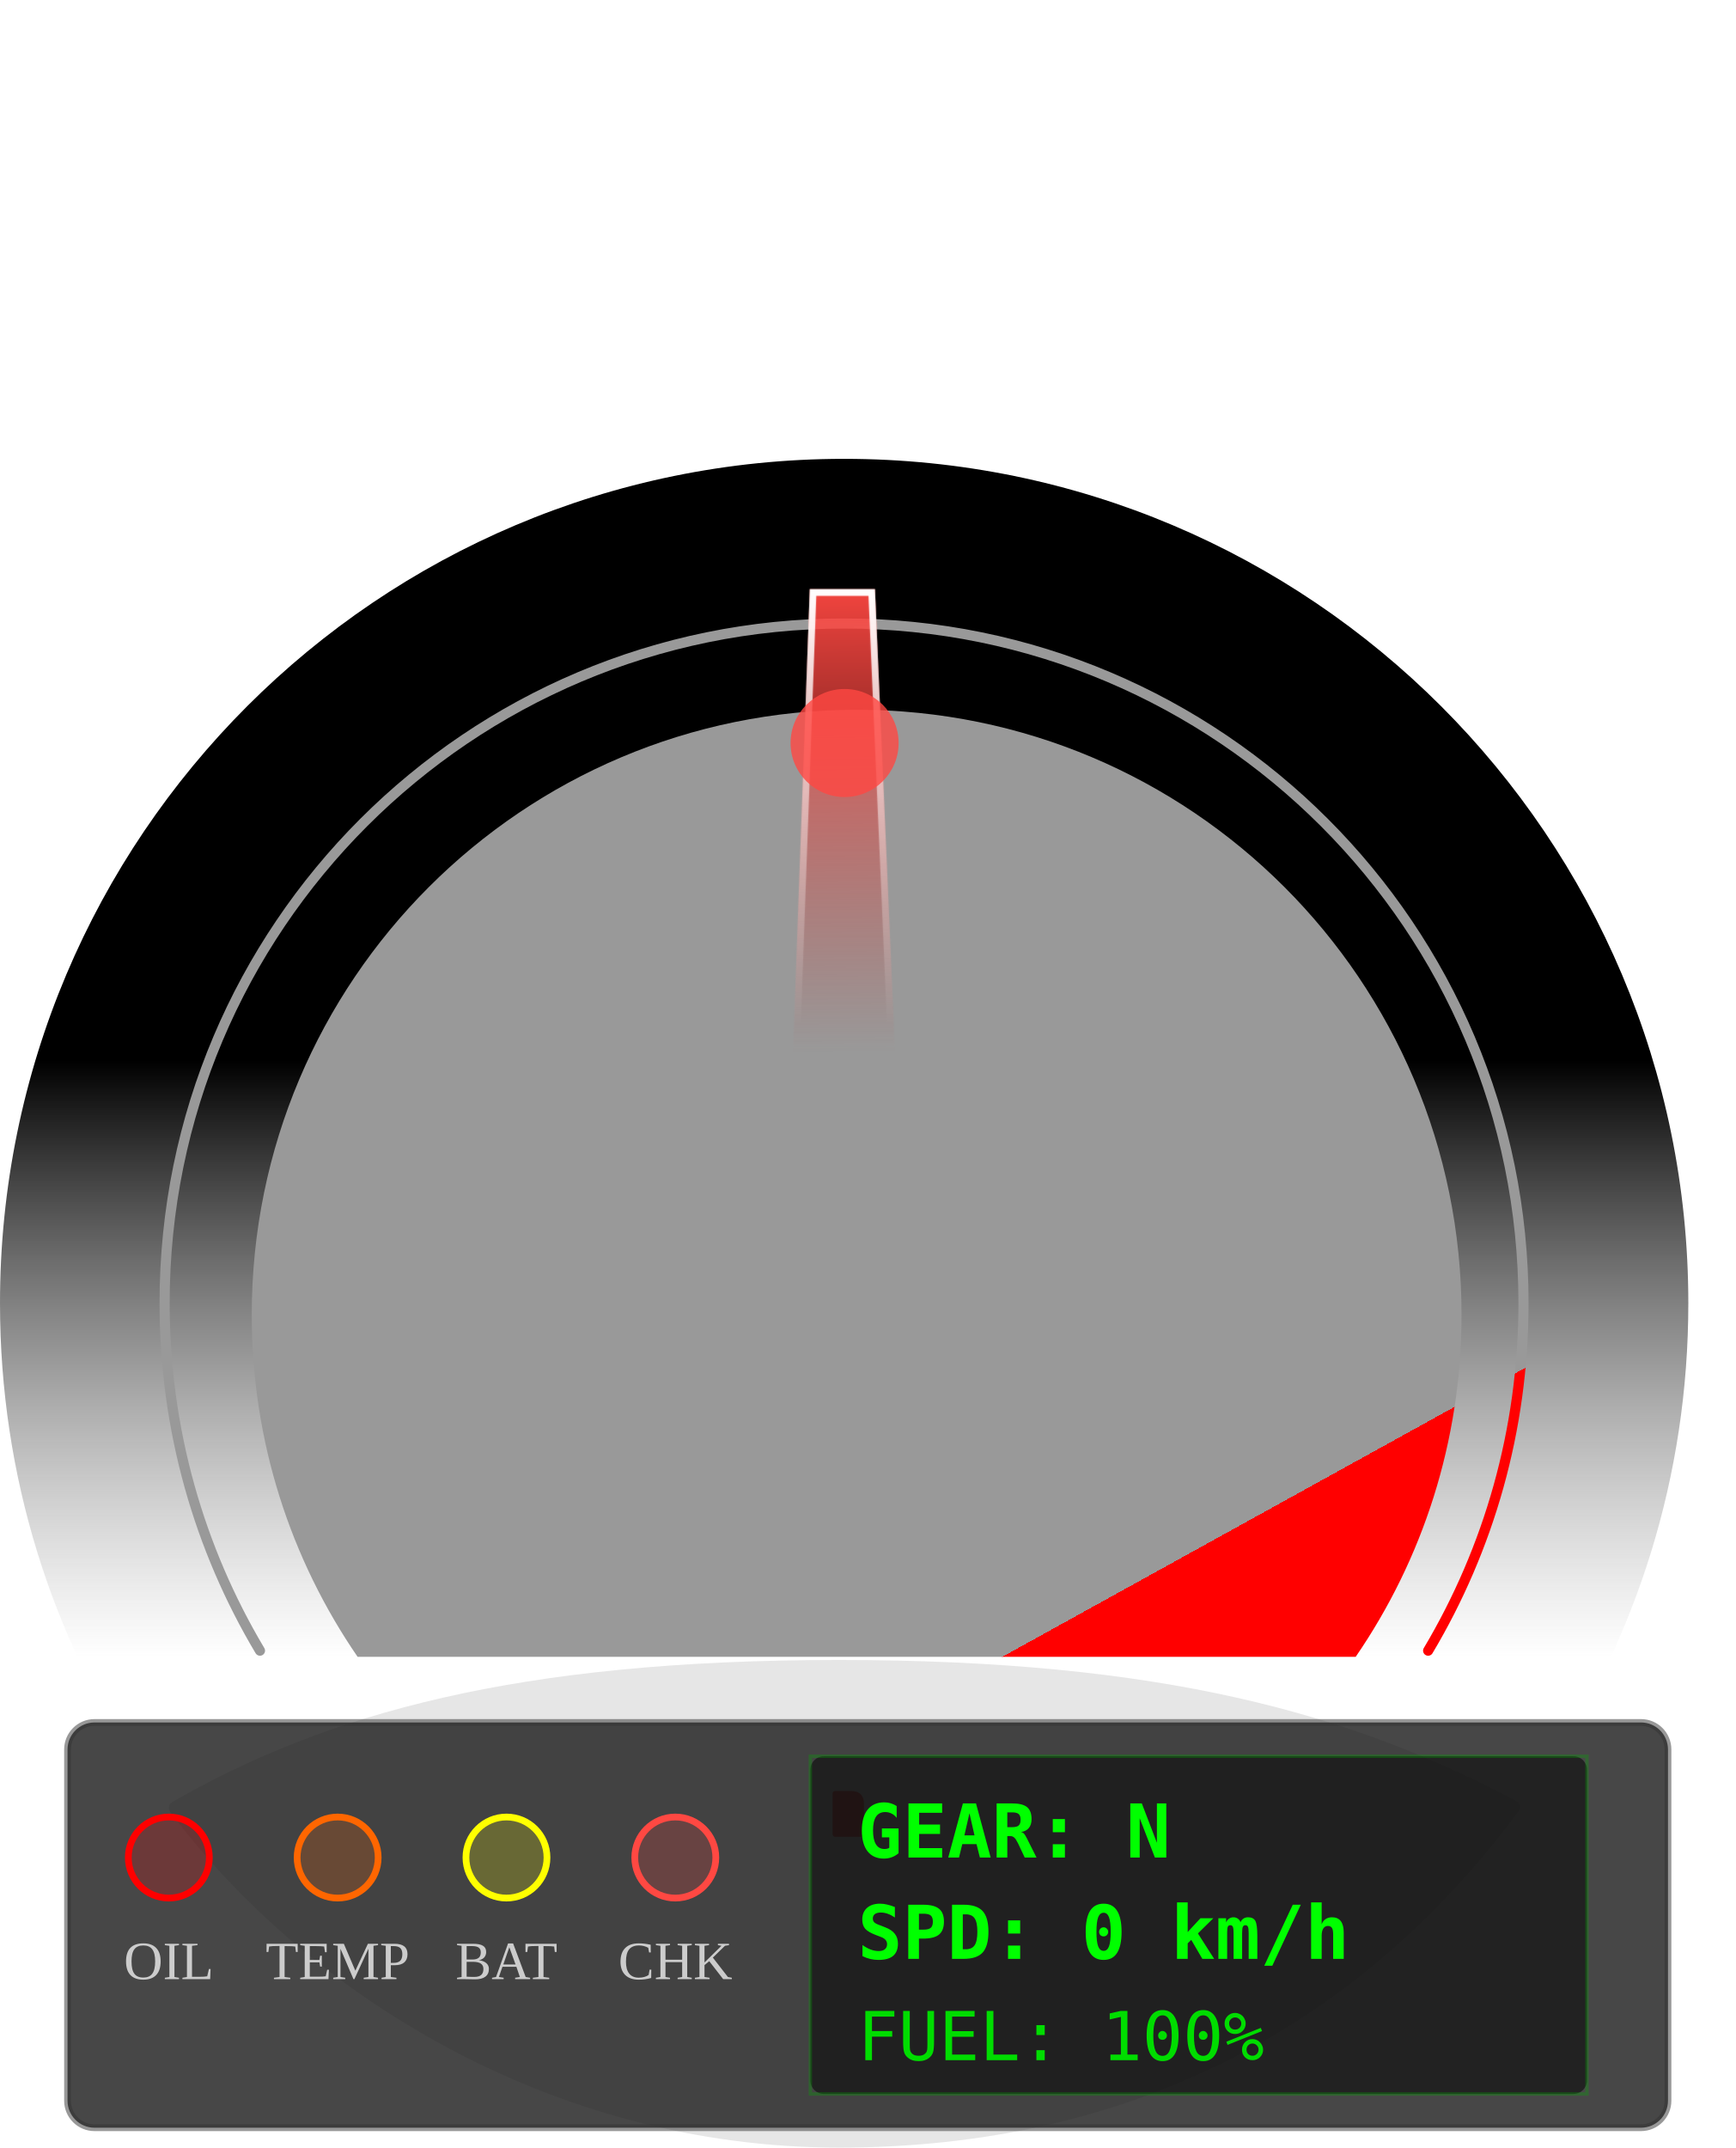
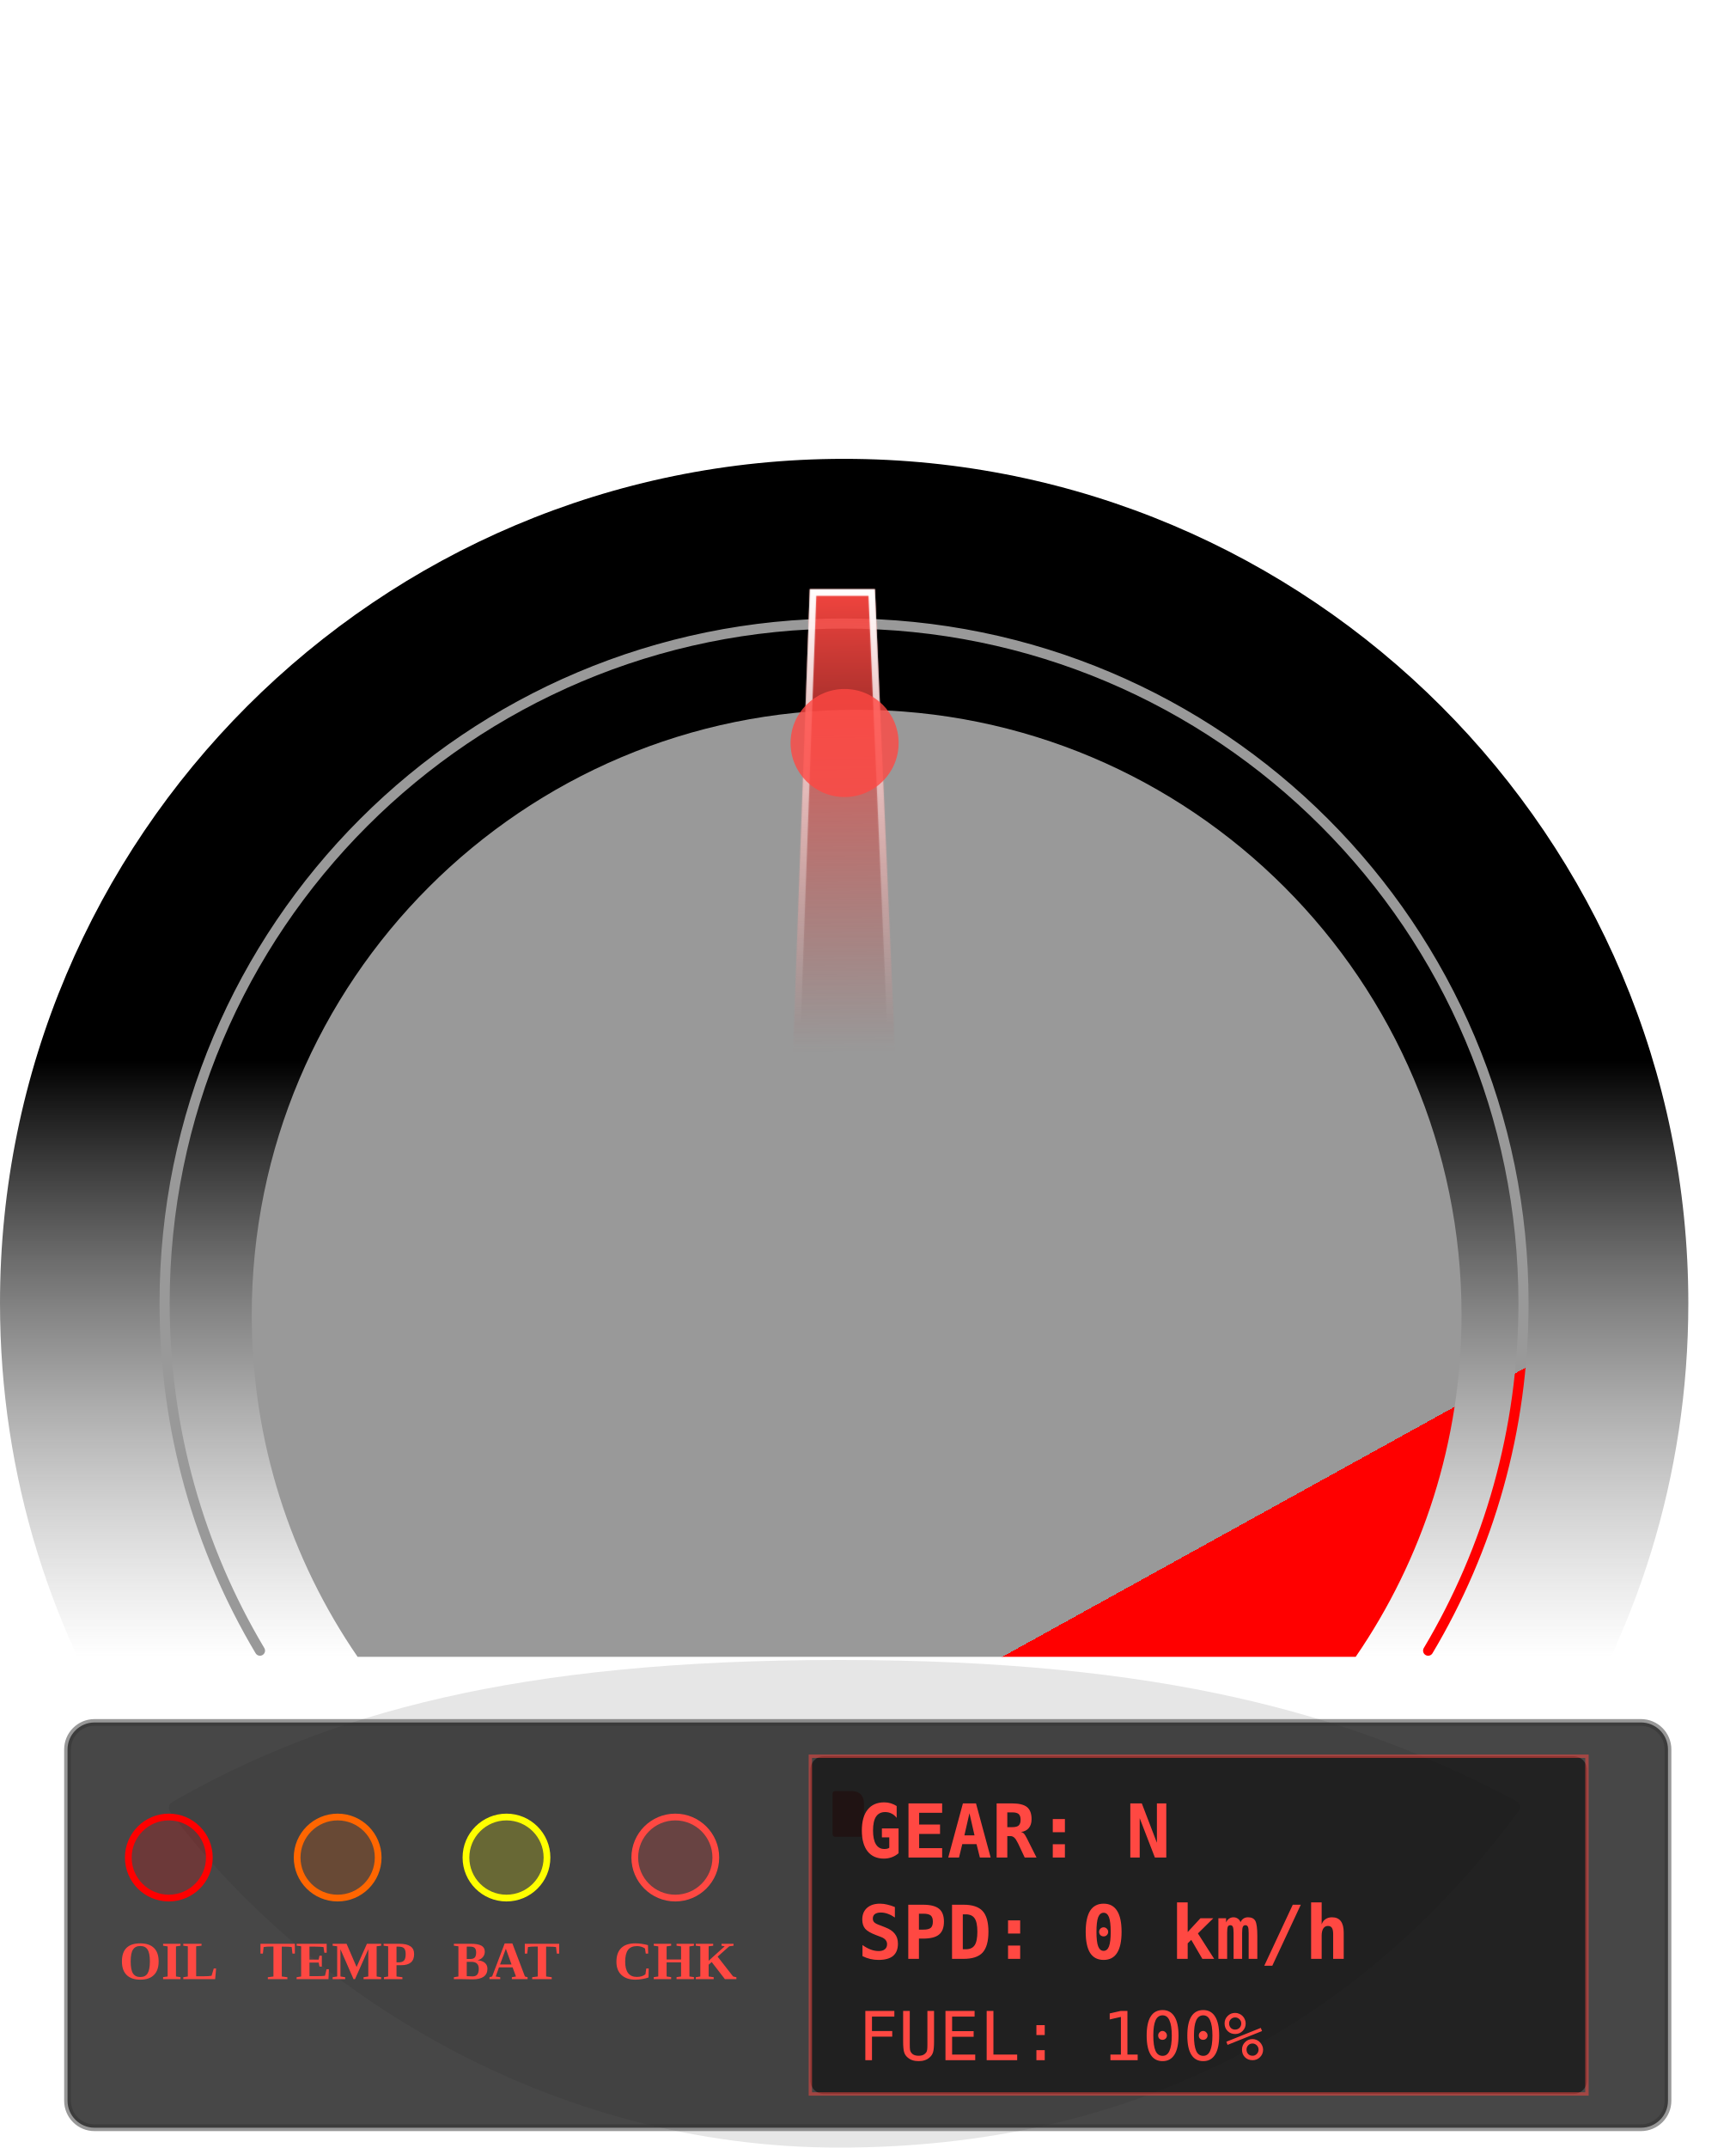
<svg xmlns="http://www.w3.org/2000/svg" width="257" height="318" viewBox="0 0 257 318" fill="none">
  <path fill-rule="evenodd" clip-rule="evenodd" d="M227.778 262.435C228.23 262.683 228.797 262.547 229.084 262.118C242.335 242.28 250.011 218.588 250.011 192.936C250.011 123.897 194.044 67.93 125.0 67.93C55.956 67.93 0 123.897 0 192.936C0 218.588 7.676 242.28 20.927 262.118C21.203 262.547 21.77 262.683 22.222 262.435C35.14 255.089 54.677 245.749 125.0 245.749C195.323 245.749 214.86 255.089 227.778 262.435Z" fill="url(#paint0_linear_26_2)" />
  <path d="M126.853 105.076C176.324 105.076 216.427 145.18 216.427 194.65C216.427 213.442 210.64 230.883 200.751 245.287H52.956C43.067 230.883 37.28 213.442 37.28 194.65C37.28 145.18 77.383 105.076 126.853 105.076Z" fill="url(#paint1_linear_26_2)" />
  <path d="M125.005 92.306C69.429 92.306 24.375 137.359 24.375 192.936C24.375 211.729 29.527 229.319 38.496 244.371M124.973 92.306C180.55 92.306 225.603 137.359 225.603 192.936C225.603 211.729 220.451 229.319 211.482 244.371" stroke="url(#paint1_linear_26_2)" stroke-width="1.5" stroke-linecap="round" />
  <g filter="url(#filter0_f_26_2)">
    <path id="needle-glow" d="M119.915 87.218H129.564L132.818 162.315H117.193L119.915 87.218Z" fill="url(#paint2_linear_26_2)" style="mix-blend-mode:hard-light" />
    <path d="M129.085 87.718L132.296 161.815H117.711L120.397 87.718H129.085Z" stroke="url(#paint3_linear_26_2)" stroke-miterlimit="16" />
  </g>
  <g id="needle-group" transform-origin="125 110">
    <path id="needle-main" d="M123.711 271.93C123.431 271.93 123.291 271.79 123.291 271.51V265.57C123.291 265.29 123.431 265.15 123.711 265.15H126.051C126.661 265.15 127.128 265.313 127.451 265.64C127.778 265.963 127.941 266.43 127.941 267.04V271.51C127.941 271.79 127.801 271.93 127.521 271.93H123.711Z" fill="#FF4842" />
  </g>
  <path d="M224.614 266.646C225.134 266.94 225.279 267.625 224.924 268.105C200.985 300.455 166.913 317.941 124.231 317.941C81.522 317.941 45.188 294.953 25.197 268.228C24.845 267.758 24.983 267.073 25.503 266.779C48.442 253.637 76.559 245.749 124.231 245.749C171.903 245.749 200.02 253.637 224.614 266.646Z" fill="black" fill-opacity="0.1" />
  <rect x="10" y="255" width="237" height="60" rx="4" fill="#1a1a1a" fill-opacity="0.8" />
  <rect x="10" y="255" width="237" height="60" rx="4" fill="none" stroke="#333333" stroke-width="1" stroke-opacity="0.5" />
  <g id="indicator-lights">
    <circle id="light-oil" cx="25" cy="275" r="6" fill="#FF0000" fill-opacity="0.2" />
    <circle id="light-oil-glow" cx="25" cy="275" r="6" fill="none" stroke="#FF0000" stroke-width="1" />
-     <text x="25" y="293" text-anchor="middle" font-size="8" fill="#cccccc">OIL</text>
+     <text x="25" y="293" text-anchor="middle" font-size="8" fill="#FF4842" font-weight="bold">OIL</text>
    <circle id="light-temp" cx="50" cy="275" r="6" fill="#FF6600" fill-opacity="0.2" />
    <circle id="light-temp-glow" cx="50" cy="275" r="6" fill="none" stroke="#FF6600" stroke-width="1" />
-     <text x="50" y="293" text-anchor="middle" font-size="8" fill="#cccccc">TEMP</text>
+     <text x="50" y="293" text-anchor="middle" font-size="8" fill="#FF4842" font-weight="bold">TEMP</text>
    <circle id="light-battery" cx="75" cy="275" r="6" fill="#FFFF00" fill-opacity="0.2" />
    <circle id="light-battery-glow" cx="75" cy="275" r="6" fill="none" stroke="#FFFF00" stroke-width="1" />
-     <text x="75" y="293" text-anchor="middle" font-size="8" fill="#cccccc">BAT</text>
+     <text x="75" y="293" text-anchor="middle" font-size="8" fill="#FF4842" font-weight="bold">BAT</text>
    <circle id="light-check" cx="100" cy="275" r="6" fill="#FF4842" fill-opacity="0.2" />
    <circle id="light-check-glow" cx="100" cy="275" r="6" fill="none" stroke="#FF4842" stroke-width="1" />
-     <text x="100" y="293" text-anchor="middle" font-size="8" fill="#cccccc">CHK</text>
+     <text x="100" y="293" text-anchor="middle" font-size="8" fill="#FF4842" font-weight="bold">CHK</text>
  </g>
  <g id="mfd-panel">
    <rect x="120" y="260" width="115" height="50" fill="#0a0a0a" fill-opacity="0.6" rx="2" />
-     <rect x="120" y="260" width="115" height="50" fill="none" stroke="#00AA00" stroke-width="0.5" stroke-opacity="0.3" />
-     <text id="mfd-line1" x="127" y="275" font-family="monospace" font-size="11" font-weight="bold" fill="#00FF00" font-feature-settings="'tnum'">GEAR: N</text>
-     <text id="mfd-line2" x="127" y="290" font-family="monospace" font-size="11" font-weight="bold" fill="#00FF00" font-feature-settings="'tnum'">SPD: 0 km/h</text>
-     <text id="mfd-line3" x="127" y="305" font-family="monospace" font-size="10" fill="#00DD00" font-feature-settings="'tnum'">FUEL: 100%</text>
+     <rect x="120" y="260" width="115" height="50" fill="none" stroke="#FF4842" stroke-width="0.5" stroke-opacity="0.5" />
+     <text id="mfd-line1" x="127" y="275" font-family="monospace" font-size="11" font-weight="bold" fill="#FF4842" font-feature-settings="'tnum'">GEAR: N</text>
+     <text id="mfd-line2" x="127" y="290" font-family="monospace" font-size="11" font-weight="bold" fill="#FF4842" font-feature-settings="'tnum'">SPD: 0 km/h</text>
+     <text id="mfd-line3" x="127" y="305" font-family="monospace" font-size="10" fill="#FF4842" font-feature-settings="'tnum'">FUEL: 100%</text>
  </g>
  <circle cx="125.069" cy="110" r="8" fill="#FF4842" fill-opacity="0.8" />
  <defs>
    <filter id="filter0_f_26_2" x="116.943" y="86.968" width="16.126" height="75.597" filterUnits="userSpaceOnUse" color-interpolation-filters="sRGB">
      <feFlood flood-opacity="0" result="BackgroundImageFix" />
      <feBlend mode="normal" in="SourceGraphic" in2="BackgroundImageFix" result="shape" />
      <feGaussianBlur stdDeviation="0.125" result="effect1_foregroundBlur_26_2" />
    </filter>
    <linearGradient id="paint0_linear_26_2" x1="126.853" y1="105.076" x2="126.853" y2="245.287" gradientUnits="userSpaceOnUse">
      <stop offset="0.37" />
      <stop offset="1" stop-color="#666666" stop-opacity="0" />
    </linearGradient>
    <linearGradient id="paint1_linear_26_2" x1="216.423" y1="247.027" x2="199.777" y2="216.902" gradientUnits="userSpaceOnUse">
      <stop offset="1" stop-color="#FF0000" />
      <stop offset="1" stop-color="#999999" />
    </linearGradient>
    <linearGradient id="paint2_linear_26_2" x1="125.005" y1="87.218" x2="125.615" y2="155.749" gradientUnits="userSpaceOnUse">
      <stop stop-color="#FF4842" stop-opacity="0.95" />
      <stop offset="1" stop-color="#C83934" stop-opacity="0" />
      <stop offset="1" stop-color="#992B28" stop-opacity="0" />
    </linearGradient>
    <linearGradient id="paint3_linear_26_2" x1="125.005" y1="87.218" x2="124.656" y2="151.72" gradientUnits="userSpaceOnUse">
      <stop stop-color="white" />
      <stop offset="1" stop-color="white" stop-opacity="0" />
    </linearGradient>
  </defs>
</svg>
